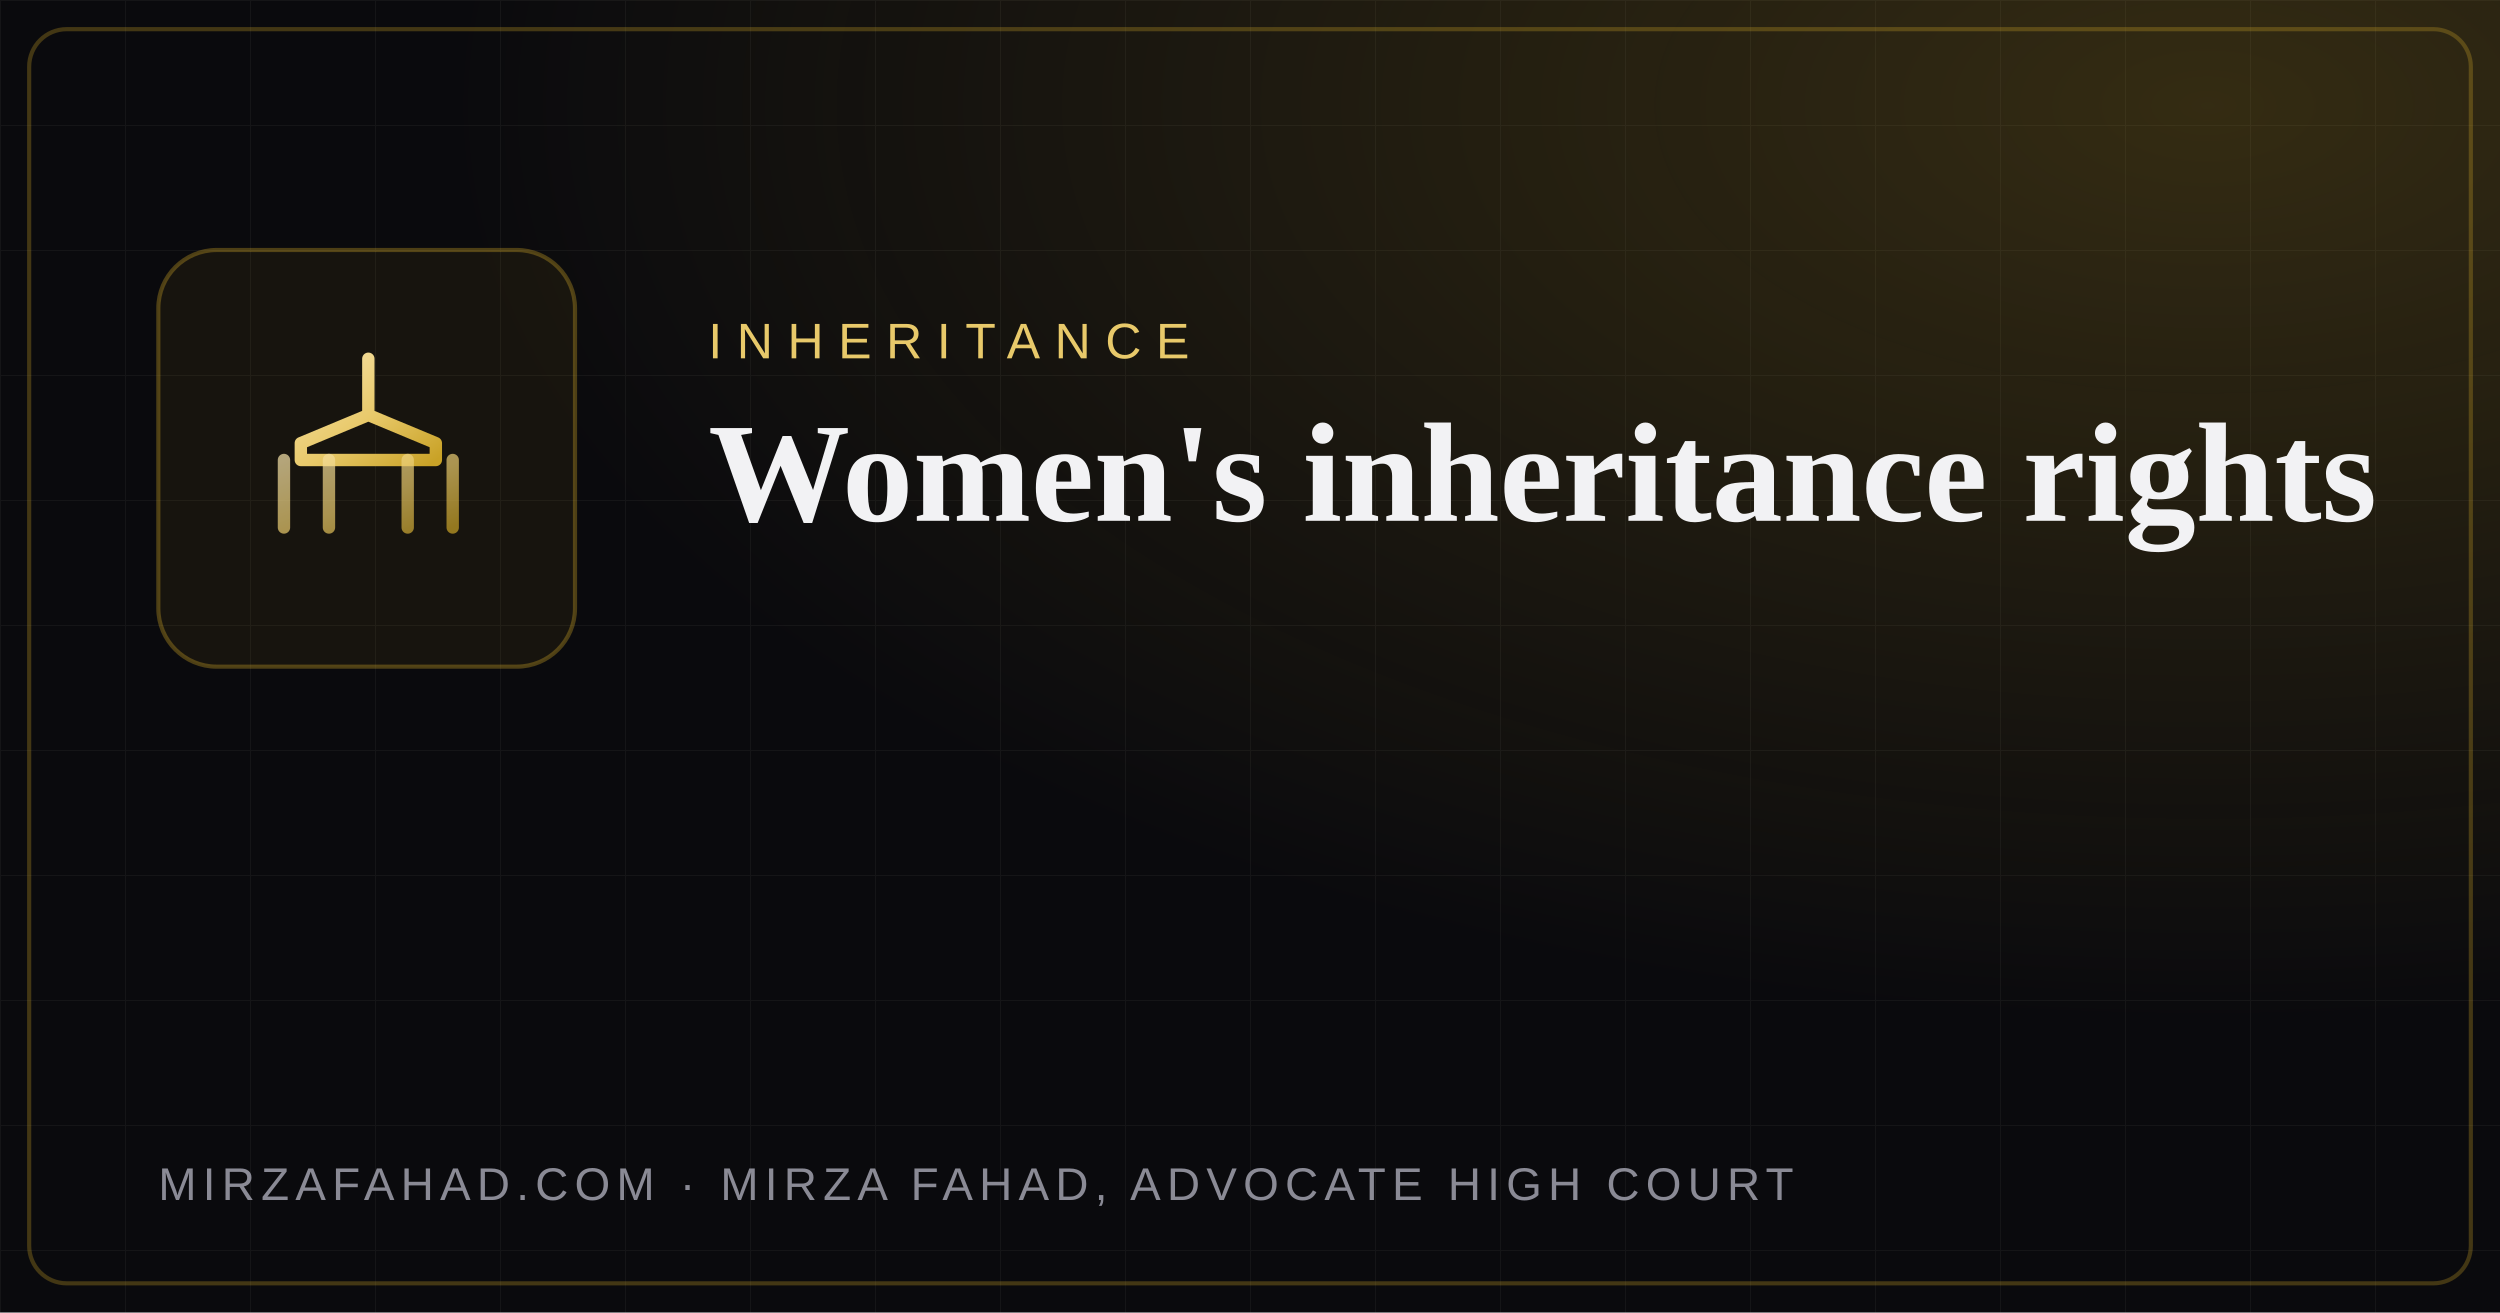
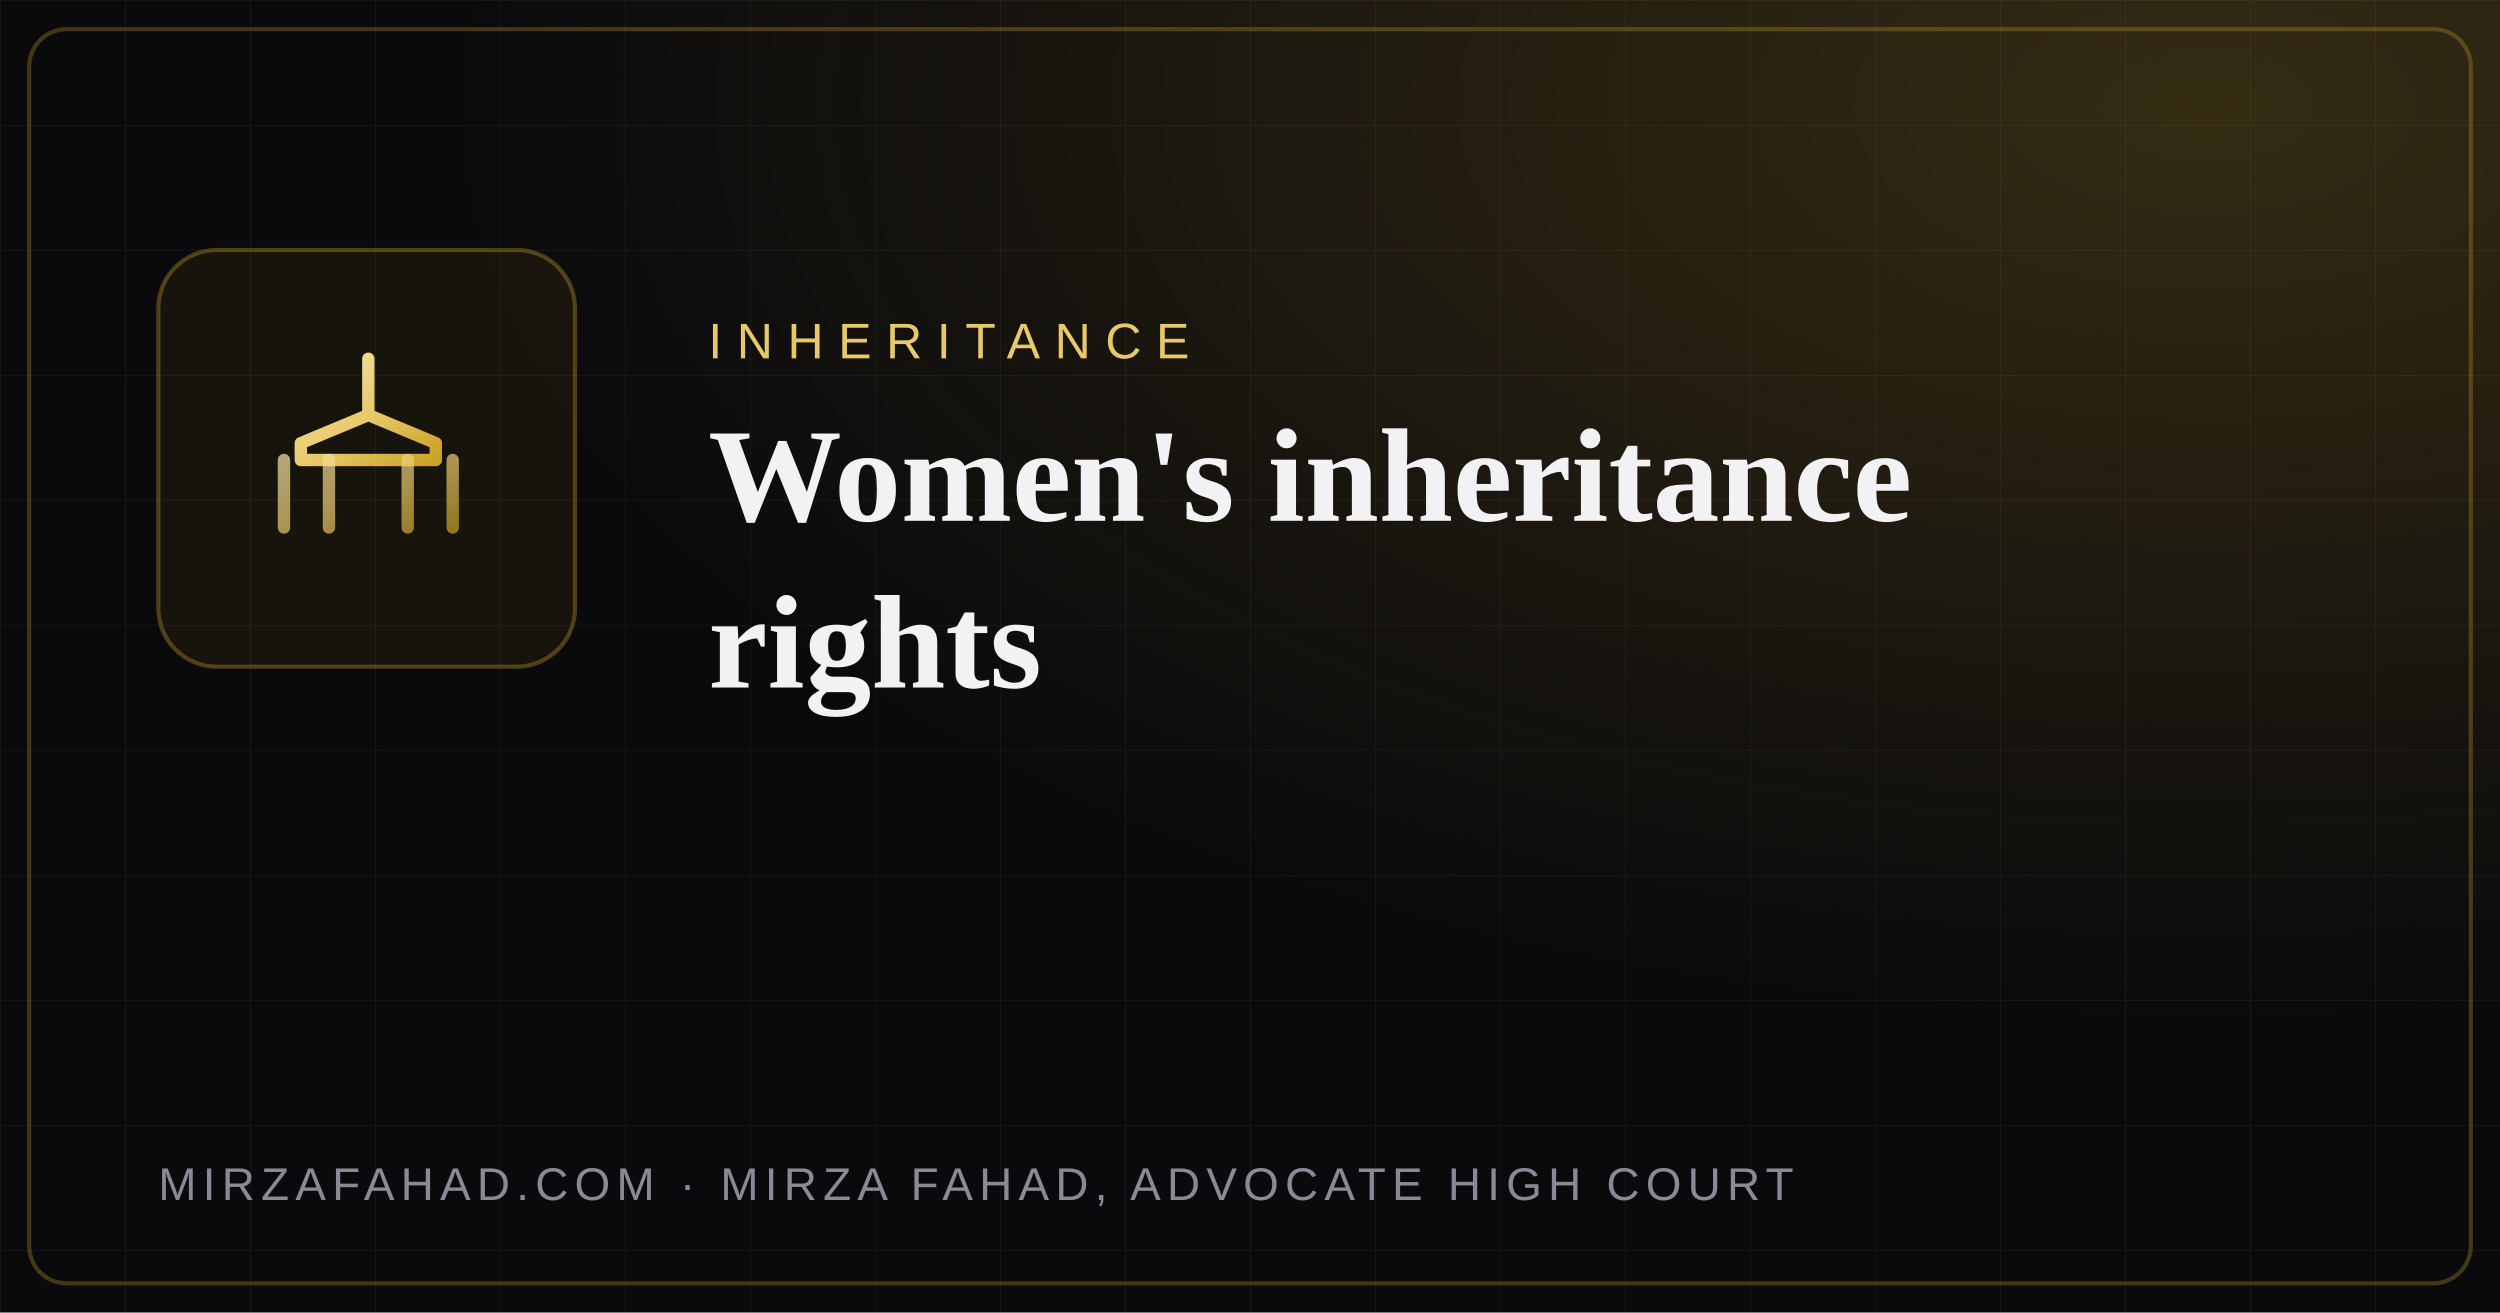
<svg xmlns="http://www.w3.org/2000/svg" viewBox="0 0 1200 630" font-family="Georgia, 'Times New Roman', serif">
  <defs>
    <linearGradient id="gold" x1="0" y1="0" x2="1" y2="1">
      <stop offset="0" stop-color="#f6e2a8" />
      <stop offset=".55" stop-color="#e8c96a" />
      <stop offset="1" stop-color="#c9a227" />
    </linearGradient>
    <radialGradient id="glow" cx="88%" cy="8%" r="70%">
      <stop offset="0" stop-color="#c9a227" stop-opacity=".22" />
      <stop offset="1" stop-color="#c9a227" stop-opacity="0" />
    </radialGradient>
    <pattern id="grid" width="60" height="60" patternUnits="userSpaceOnUse">
      <path d="M60 0H0v60" fill="none" stroke="#ffffff" stroke-opacity=".045" stroke-width="1" />
    </pattern>
  </defs>
  <rect width="1200" height="630" fill="#0a0a0d" />
  <rect width="1200" height="630" fill="url(#grid)" />
  <rect width="1200" height="630" fill="url(#glow)" />
  <rect x="14" y="14" width="1172" height="602" rx="18" fill="none" stroke="#c9a227" stroke-opacity=".3" stroke-width="2" />
  <rect x="76" y="120" width="200" height="200" rx="28" fill="#c9a227" fill-opacity=".07" stroke="#c9a227" stroke-opacity=".35" stroke-width="2" />
  <g transform="translate(112 156) scale(2.7)" fill="none" stroke="url(#gold)" stroke-width="2.2" stroke-linecap="round" stroke-linejoin="round">
    <path d="M24 6v10M24 16l-12 5v3h24v-3z" />
    <path d="M9 24v12M39 24v12M17 24v12M31 24v12" opacity=".7" />
    <path d="M6 40h36" />
    <path d="M6 44h36" opacity=".4" />
  </g>
  <text x="340" y="172" font-family="Verdana, Arial, sans-serif" font-size="24" letter-spacing="7" fill="#e8c96a">INHERITANCE</text>
-   <text x="340" y="250" font-size="68" font-weight="600" fill="#f2f2f4">Women's inheritance rights</text>
+   <text x="340" y="250" font-size="64" font-weight="600" fill="#f2f2f4">Women's inheritance</text>
+   <text x="340" y="330" font-size="64" font-weight="600" fill="#f2f2f4">rights</text>
  <path d="M76 500h140" stroke="url(#gold)" stroke-width="3" />
  <text x="76" y="576" font-family="Verdana, Arial, sans-serif" font-size="22" letter-spacing="3" fill="#8a8a95">MIRZAFAHAD.COM · MIRZA FAHAD, ADVOCATE HIGH COURT</text>
</svg>
